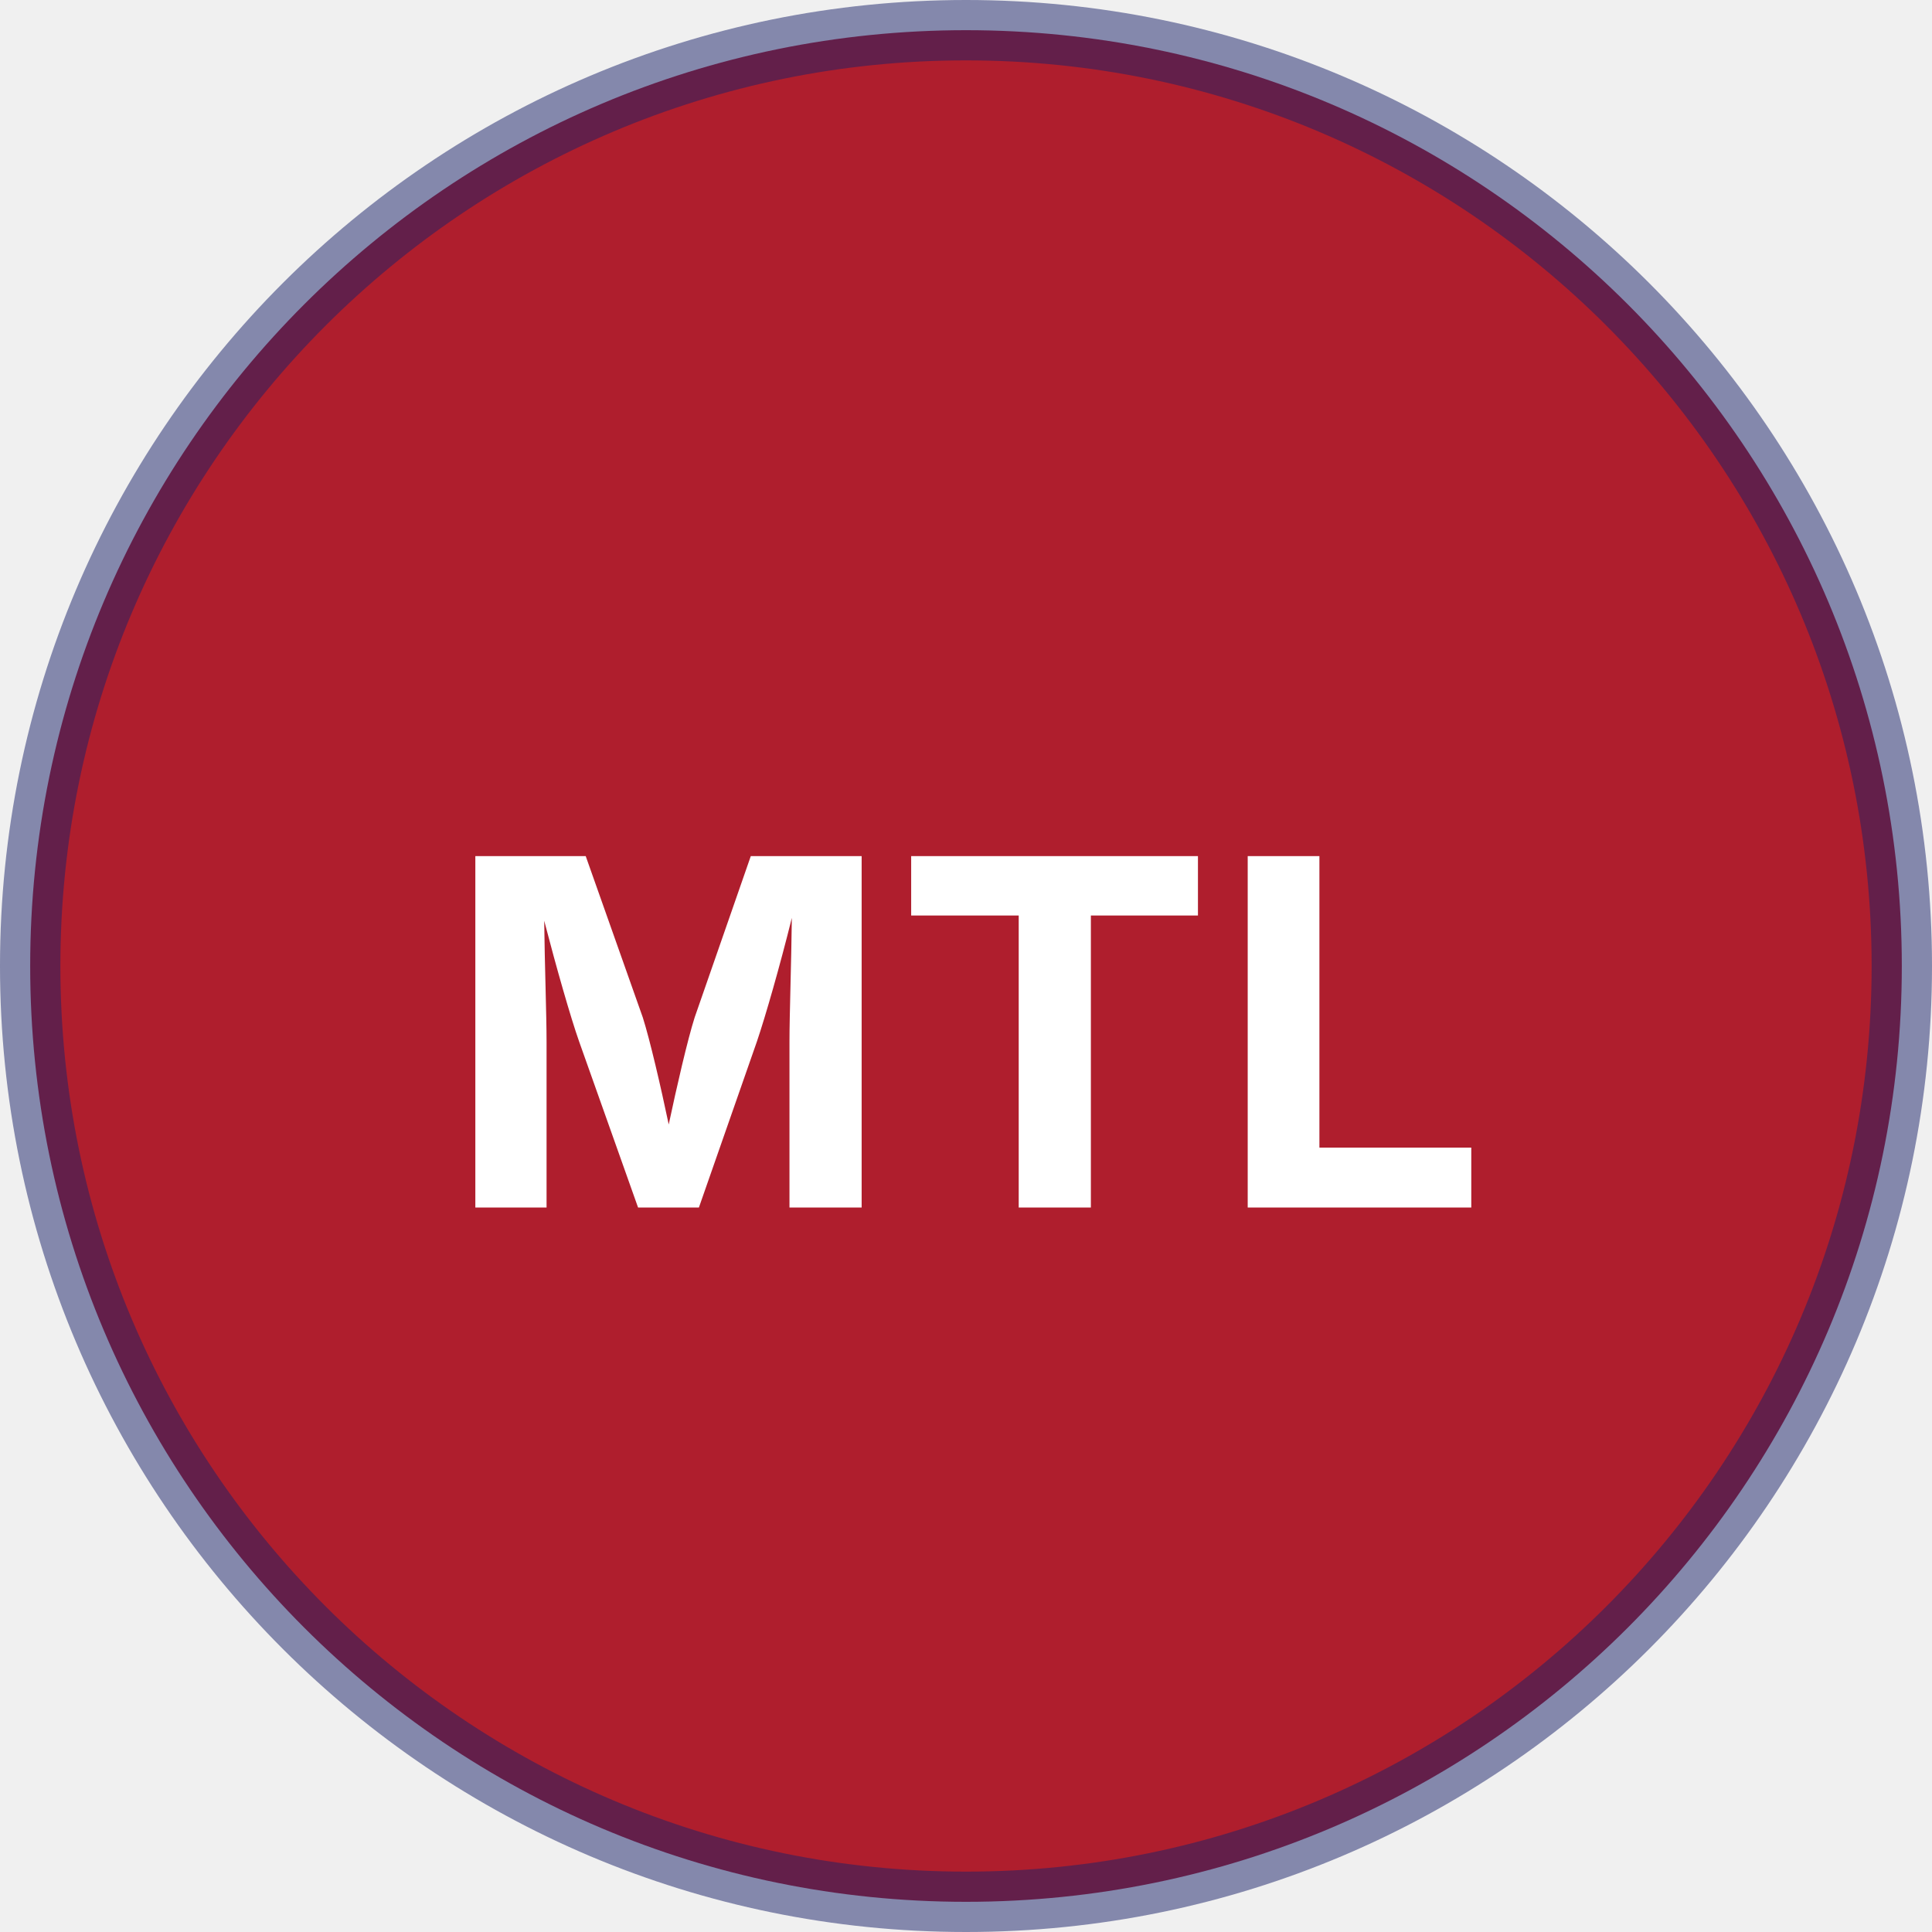
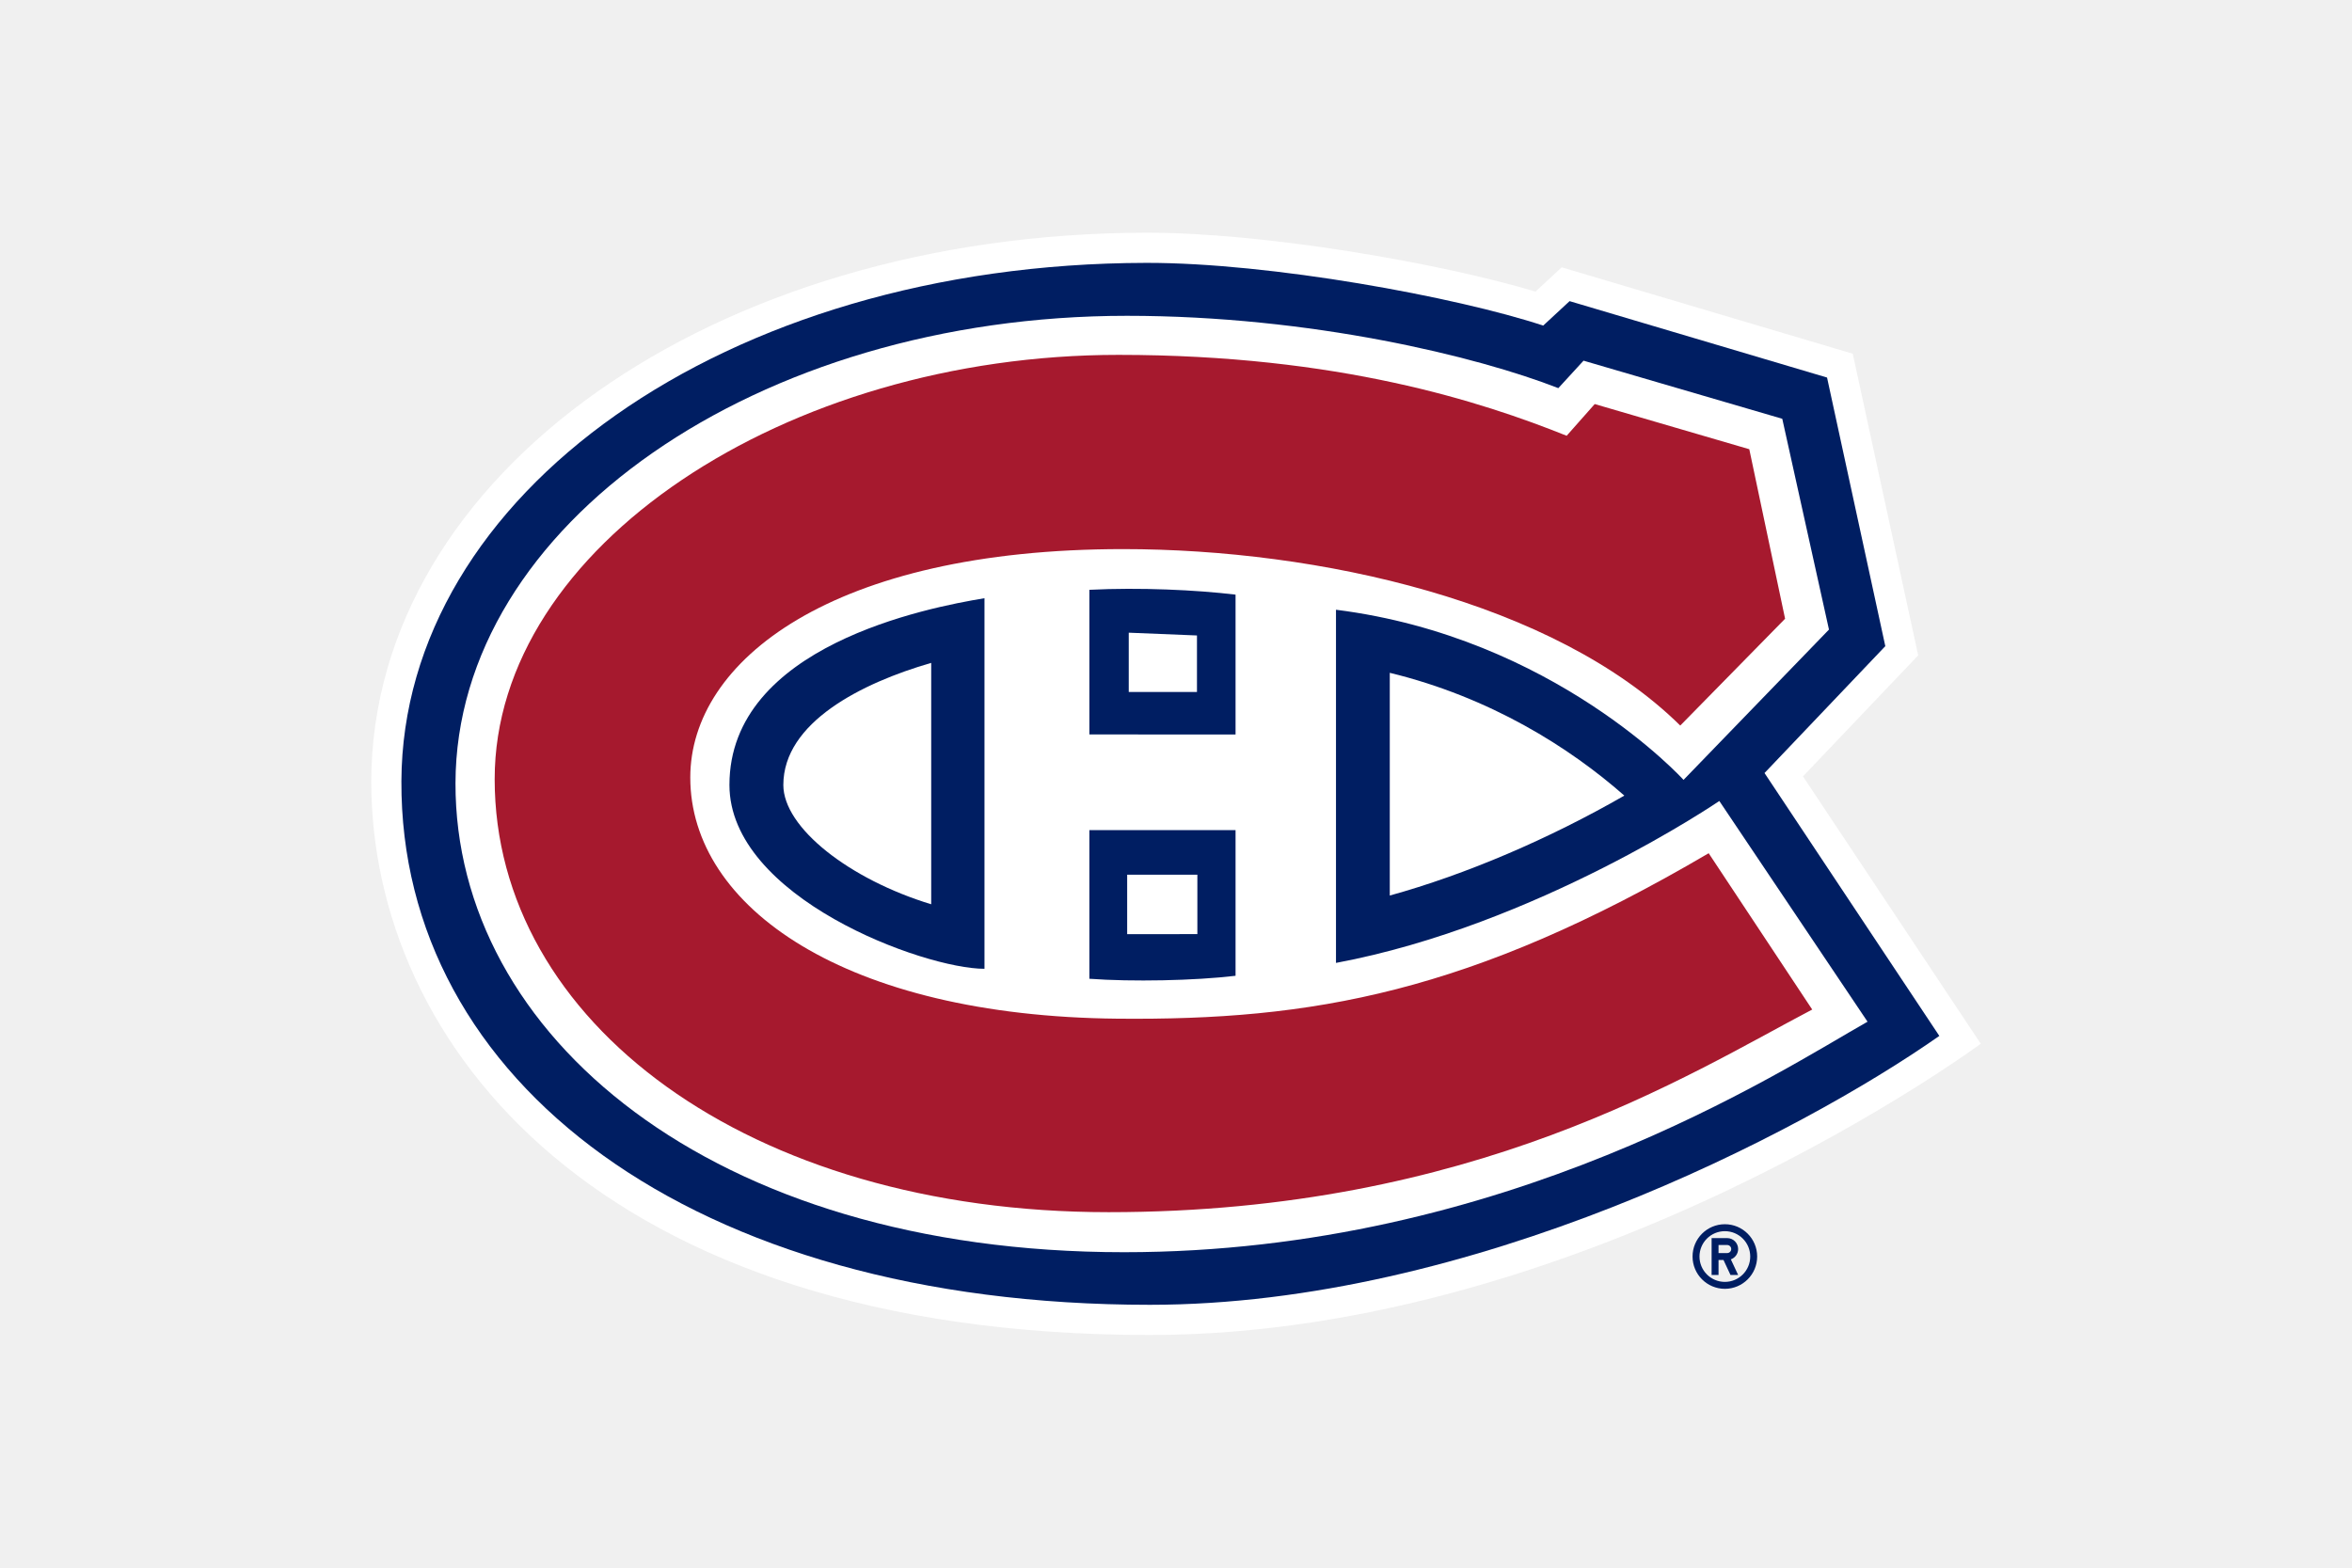
- <svg xmlns="http://www.w3.org/2000/svg" viewBox="0 0 64 64" role="img" aria-label="Montreal Canadiens">
-   <circle cx="32" cy="32" r="31" fill="#AF1E2D" />
-   <circle cx="32" cy="32" r="31" fill="none" stroke="rgba(25,33,104,0.5)" stroke-width="2" />
-   <text x="32" y="40" text-anchor="middle" font-family="system-ui,-apple-system,sans-serif" font-size="16" font-weight="700" fill="#fff">MTL</text>
+ <svg xmlns="http://www.w3.org/2000/svg" viewBox="0 0 960 640">
+   <path fill="#001e62" d="M704.027 499.785c-7.279 0-13.188 5.901-13.188 13.184 0 7.276 5.91 13.185 13.188 13.185s13.18-5.909 13.18-13.184c0-7.284-5.9-13.185-13.18-13.185m0 23.54a10.35 10.35 0 0 1-10.355-10.355 10.34 10.34 0 0 1 10.355-10.349c5.722 0 10.354 4.626 10.354 10.35s-4.632 10.354-10.354 10.354m5.418-13.412a4.46 4.46 0 0 0-1.312-3.16 4.45 4.45 0 0 0-3.162-1.307h-6.352v15.05h2.823v-6.112h2.026l2.854 6.112h3.123l-2.98-6.373a4.475 4.475 0 0 0 2.98-4.21m-4.474 1.645h-3.529v-3.293h3.528c.908 0 1.651.738 1.651 1.65a1.65 1.65 0 0 1-1.65 1.643" />
+   <path fill="#fff" d="m735.909 316.95 47.027-49.403-26.711-123.138-118.804-35.277-10.685 9.905C587.007 107.181 515.554 94.916 467.823 95c-176.827.308-315.761 98.634-316.298 223.838 0 107.124 92.394 226.164 317.808 226.164 178.606 0 339.142-118.903 339.142-118.903z" />
+   <path fill="#001e62" d="m720.21 315.583 49.303-51.796-23.778-109.655-105.086-31.195-10.772 9.984c-35.472-11.704-111.303-25.694-162.042-25.605-172.45.3-303.493 94.893-303.997 211.582-.522 122.321 118.118 213.782 305.493 213.782 131.121 0 265.461-69.986 322.232-109.773l-71.354-107.325z" />
+   <path fill="#fff" d="M488.721 357.083H460.07v24.292l28.651-.033zm174.272-32.282c-22.265-19.607-54.687-40.145-95.737-50.128V365.6c30.982-8.566 64.975-23.107 95.737-40.799zm-282.911 44.363v-98.548c-28.459 8.228-60.352 24.334-60.352 49.84 0 17.46 26.954 38.533 60.352 48.708m80.632-86.66h27.845v-23.079l-27.845-1.132z" />
+   <path fill="#fff" d="M701.765 326.998s-74.42 50.78-156.464 66.105V248.927c89.088 11.208 141.858 69.454 141.858 69.454l59.361-61.358-19.063-86.06-81.116-23.722-10.288 11.216c-32.915-12.864-100.822-29.53-176.107-29.53-150.724 0-273.811 85.397-274.032 190.788-.218 102.64 104.256 191.494 272.892 191.494 155.792 0 268.24-74.213 303.457-94.105zM444.647 299.84v-59.055c20.61-1.035 43.481.038 59.66 1.97v57.086zm59.66 39.055v59.465c-16.779 2-42.364 2.494-59.66 1.216v-60.68zM401.83 244.216v151.291c-24.835 0-104.099-29.145-104.099-75.057 0-56.756 80.997-72.428 104.099-76.234" />
+   <path fill="#a6192e" d="M697.42 348.327c-97.381 57.184-162.188 68.285-241.255 67.544-111.13-1.048-174.417-45.509-174.417-98.462 0-47.74 58.055-93.24 176.659-93.24 79.796 0 176.023 21.383 227.411 72.036l42.789-43.607-14.611-69.209-63.091-18.435-11.454 12.945c-34.578-13.862-93.023-33.026-182.928-33.026-135.652 0-254.616 78.353-254.616 173.207 0 99.088 103.585 176.785 250.603 176.785 149.1 0 236.618-56.209 287.167-82.726l-42.258-63.813z" />
</svg>
